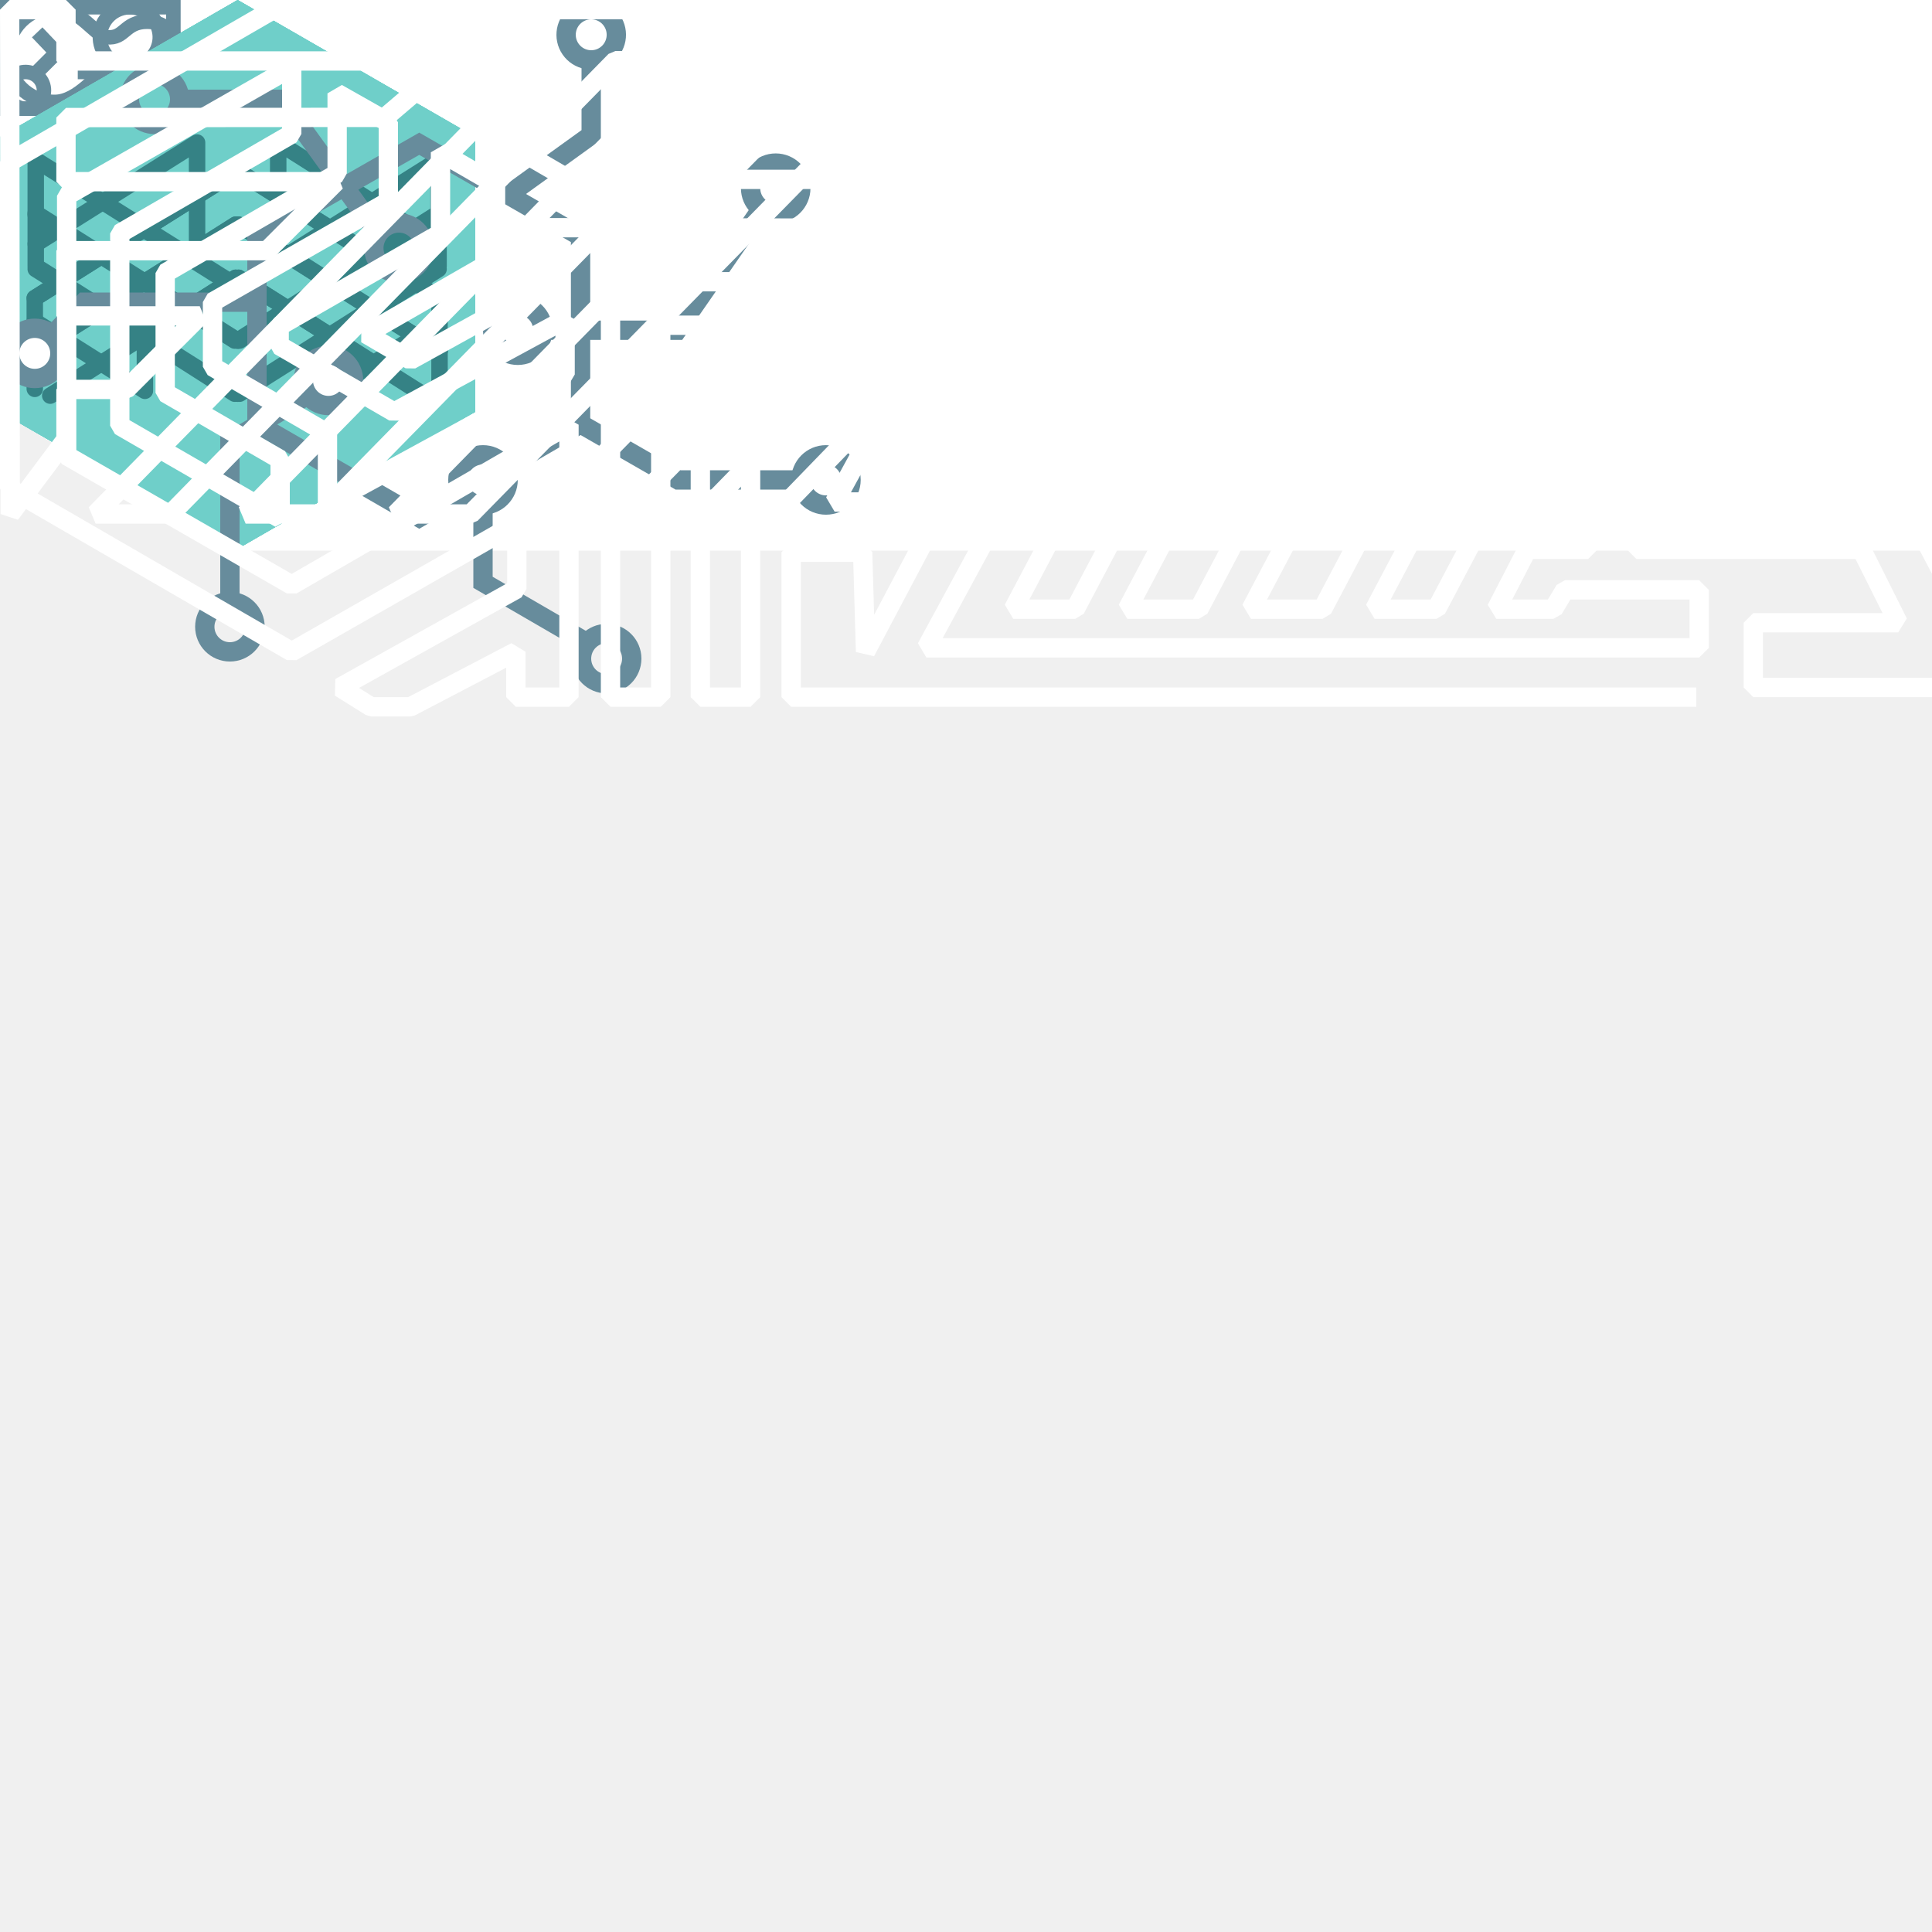
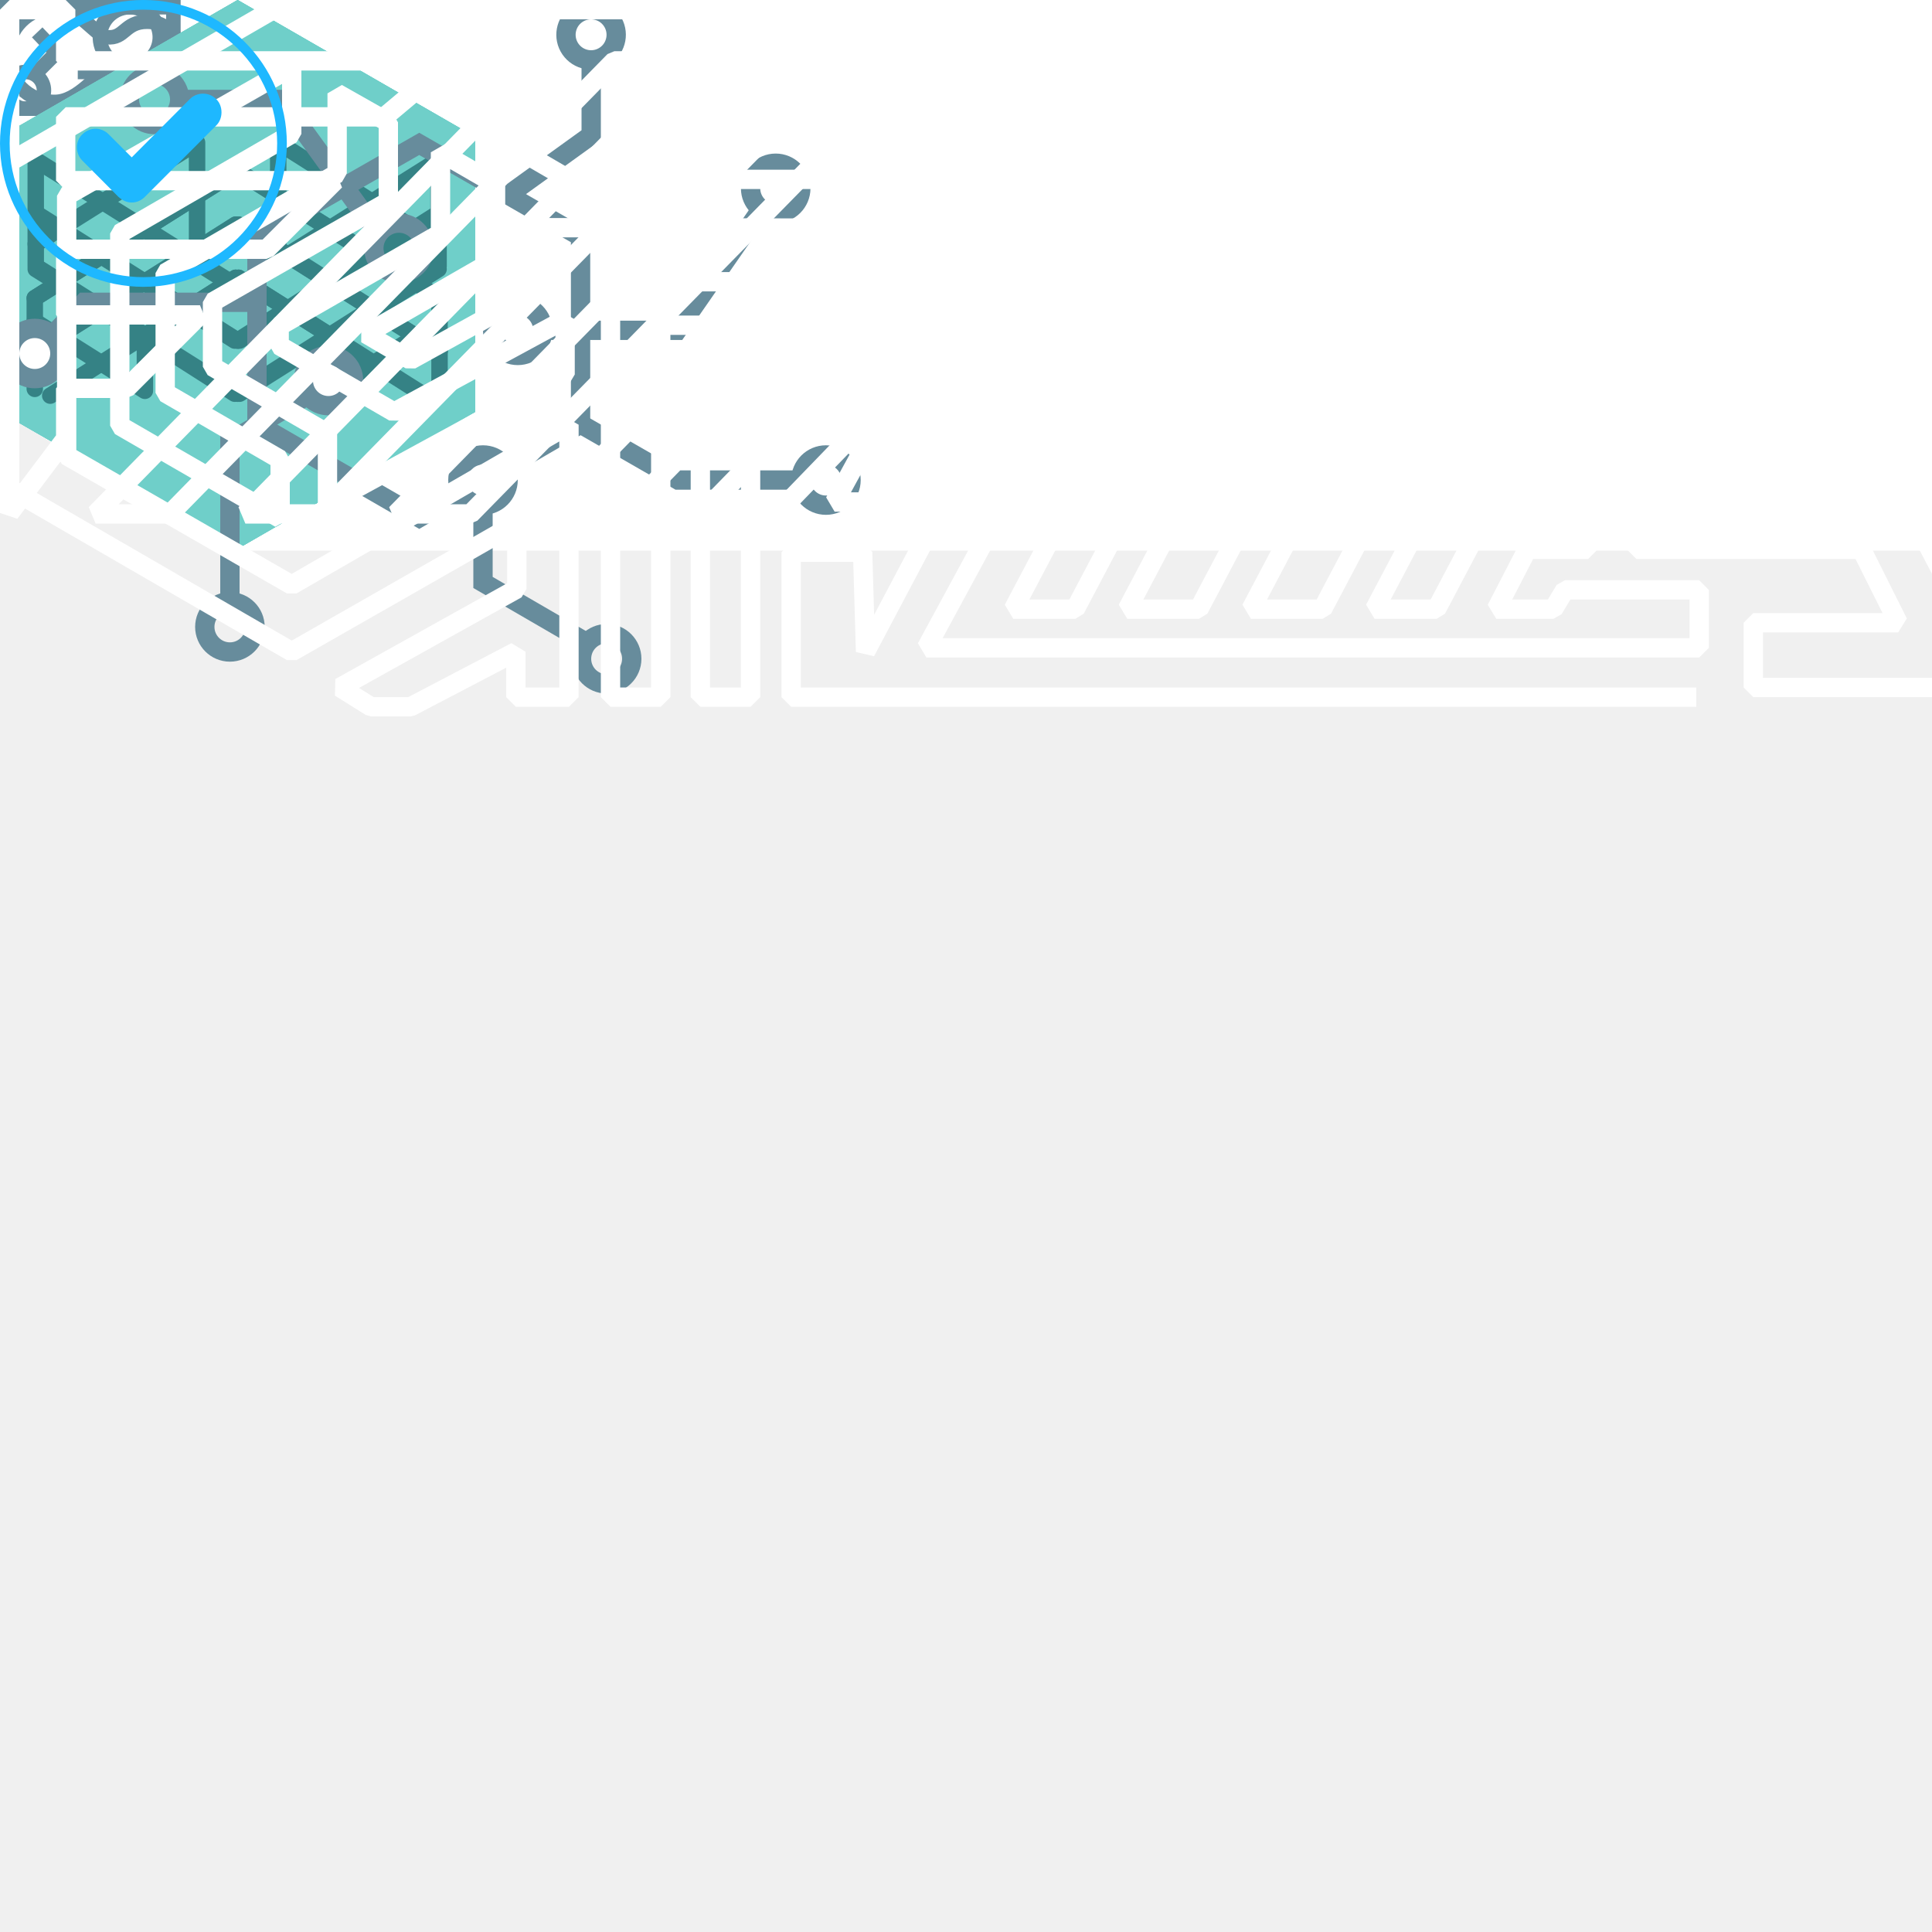
<svg xmlns="http://www.w3.org/2000/svg" version="1.1" id="Layer_1" x="0px" y="0px" viewBox="0 0 200 200" style="enable-background:new 0 0 200 200;" xml:space="preserve">
  <style type="text/css">
	.st0{fill:none;stroke:#547F91;stroke-width:1.5;stroke-miterlimit:10;}
	.st1{fill:none;stroke:#547F91;stroke-width:1.5;stroke-miterlimit:10;stroke-dasharray:1.945,1.945;}
	.st2{fill:#547F91;}
	.st3{fill:#FFFFFF;}
	.st4{fill:none;stroke:#678C9C;stroke-width:1.5;stroke-miterlimit:10;}
	.st5{fill:#6FCFC9;stroke:#6FCFC9;stroke-width:2;stroke-miterlimit:10;}
	.st6{fill:none;stroke:#358285;stroke-width:1.704;stroke-linecap:round;stroke-linejoin:round;stroke-miterlimit:10;}
	.st7{fill:none;}
	.st8{fill:none;stroke:#678C9C;stroke-width:2;stroke-miterlimit:10;}
	.st9{fill:#FFFFFF;stroke:#678C9C;stroke-width:2;stroke-miterlimit:10;}
	.st10{fill:none;stroke:#FFFFFF;stroke-width:2;stroke-linejoin:bevel;stroke-miterlimit:10;}
+ 	.st11{fill:#1EB8FF;}
+ 	.st12{fill:none;stroke:#1EB8FF;stroke-miterlimit:10;}
</style>
  <g id="nav-stats_x60_17x11">
    <line class="st0" x1="0.75" y1="1.2" x2="0.75" y2="11" />
    <line class="st0" x1="4.45" y1="3.1" x2="4.45" y2="11" />
    <line class="st0" x1="8.25" y1="0" x2="8.25" y2="11" />
    <line class="st0" x1="11.95" y1="2.6" x2="11.95" y2="11" />
    <line class="st0" x1="15.65" y1="4.4" x2="15.65" y2="11" />
  </g>
  <g id="nav-scale_x60_22x15">
-     <ellipse transform="matrix(0.9876 -0.1567 0.1567 0.9876 -1.2831 0.9921)" class="st0" cx="5.65" cy="8.634" rx="4.9" ry="4.9" />
+     <ellipse transform="matrix(0.9876 -0.1567 0.1567 0.9876 -1.2831 0.9921)" class="st0" cx="5.65" cy="8.633" rx="4.9" ry="4.9" />
    <g>
      <g>
-         <path class="st0" d="M10.155,2.239c0.3-0.2,0.5-0.4,0.8-0.6" />
-         <path class="st1" d="M12.755,0.939c0.1,0,0.3-0.1,0.4-0.1c3.5-0.6,6.9,1.9,7.4,5.4c0.6,3.5-1.8,6.9-5.4,7.4     c-0.6,0.1-1.1,0.1-1.6,0.1" />
-         <path class="st0" d="M12.655,13.539c-0.3-0.1-0.6-0.2-0.9-0.3" />
+         <path class="st0" d="M10.154,2.239c0.3-0.2,0.5-0.4,0.8-0.6" />
+         <path class="st1" d="M12.754,0.939c0.1,0,0.3-0.1,0.4-0.1c3.5-0.6,6.9,1.9,7.4,5.4c0.6,3.5-1.8,6.9-5.4,7.4     c-0.6,0.1-1.1,0.1-1.6,0.1" />
+         <path class="st0" d="M12.654,13.539c-0.3-0.1-0.6-0.2-0.9-0.3" />
      </g>
    </g>
  </g>
  <g id="nav-app-component_x60_16x19">
    <polygon class="st0" points="15.15,13.468 7.95,17.568 0.75,13.468 0.75,5.068 7.95,0.868 15.15,5.068  " />
    <polygon class="st2" points="4.85,11.568 7.95,6.168 11.05,11.568  " />
  </g>
  <g id="nav-platform-component_x60_19x13">
    <circle class="st0" cx="1.55" cy="6.63" r="0.8" />
    <circle class="st0" cx="6.45" cy="10.53" r="0.8" />
    <circle class="st0" cx="6.45" cy="2.73" r="0.8" />
    <polyline class="st0" points="7.15,10.53 15.75,10.53 17.95,8.43  " />
    <polyline class="st0" points="7.15,2.73 15.75,2.73 17.95,0.53  " />
    <line class="st0" x1="2.75" y1="6.63" x2="14.75" y2="6.63" />
  </g>
  <g id="nav-instance-health_x60_17x17">
    <circle class="st2" cx="8.104" cy="1" r="1" />
    <circle class="st2" cx="8.104" cy="4.2" r="0.9" />
    <circle class="st2" cx="8.104" cy="8.2" r="1" />
-     <ellipse transform="matrix(0.704 -0.7102 0.7102 0.704 -0.6429 9.2607)" class="st2" cx="10.788" cy="5.402" rx="0.9" ry="0.9" />
-     <ellipse transform="matrix(1 -0.0091 0.0091 1 -0.0732 0.1096)" class="st2" cx="12.012" cy="8.105" rx="0.9" ry="0.9" />
-     <ellipse transform="matrix(0.6975 -0.7166 0.7166 0.6975 -4.4698 11.0006)" class="st2" cx="10.794" cy="10.794" rx="0.9" ry="0.9" />
-     <ellipse transform="matrix(0.9998 -0.0182 0.0182 0.9998 -0.2152 0.1494)" class="st2" cx="8.098" cy="11.896" rx="0.9" ry="0.9" />
-     <ellipse transform="matrix(0.691 -0.7229 0.7229 0.691 -6.1308 7.2576)" class="st2" cx="5.423" cy="10.799" rx="0.9" ry="0.9" />
+     <ellipse transform="matrix(0.704 -0.7102 0.7102 0.704 -0.631 9.2639)" class="st2" cx="10.798" cy="5.389" rx="0.9" ry="0.9" />
+     <ellipse transform="matrix(1 -0.0091 0.0091 1 -0.0732 0.1096)" class="st2" cx="12.011" cy="8.105" rx="0.9" ry="0.9" />
+     <ellipse transform="matrix(0.6975 -0.7166 0.7166 0.6975 -4.4635 11.0086)" class="st2" cx="10.807" cy="10.791" rx="0.9" ry="0.9" />
+     <ellipse transform="matrix(0.9998 -0.0182 0.0182 0.9998 -0.2152 0.1494)" class="st2" cx="8.099" cy="11.896" rx="0.9" ry="0.9" />
+     <ellipse transform="matrix(0.691 -0.7229 0.7229 0.691 -6.1423 7.2568)" class="st2" cx="5.417" cy="10.813" rx="0.9" ry="0.9" />
    <ellipse transform="matrix(0.9996 -0.0271 0.0271 0.9996 -0.2179 0.1168)" class="st2" cx="4.199" cy="8.096" rx="0.9" ry="0.9" />
-     <ellipse transform="matrix(0.6848 -0.7287 0.7287 0.6848 -2.2977 5.4703)" class="st2" cx="5.175" cy="5.391" rx="0.9" ry="0.9" />
-     <ellipse transform="matrix(0.4398 -0.8981 0.8981 0.4398 4.7443 10.974)" class="st2" cx="11.169" cy="1.684" rx="1" ry="1" />
-     <ellipse transform="matrix(0.7901 -0.613 0.613 0.7901 0.611 9.1835)" class="st2" cx="13.715" cy="3.7" rx="1" ry="1" />
-     <ellipse transform="matrix(0.9792 -0.2031 0.2031 0.9792 -1.0467 3.2088)" class="st2" cx="15.112" cy="6.705" rx="1" ry="1" />
-     <ellipse transform="matrix(0.2483 -0.9687 0.9687 0.2483 1.8092 21.9574)" class="st2" cx="15.052" cy="9.813" rx="1" ry="1" />
-     <ellipse transform="matrix(0.6494 -0.7605 0.7605 0.6494 -4.9234 14.7336)" class="st2" cx="13.516" cy="12.706" rx="1" ry="1" />
-     <ellipse transform="matrix(0.9177 -0.3973 0.3973 0.9177 -4.9037 5.5348)" class="st2" cx="10.906" cy="14.602" rx="1" ry="1" />
-     <ellipse transform="matrix(0.047 -0.9989 0.9989 0.047 -7.916 22.0967)" class="st2" cx="7.622" cy="15.197" rx="1" ry="1" />
-     <ellipse transform="matrix(0.4818 -0.8763 0.8763 0.4818 -10.1313 11.4221)" class="st2" cx="4.592" cy="14.277" rx="1" ry="1" />
-     <ellipse transform="matrix(0.8181 -0.575 0.575 0.8181 -6.6113 3.4794)" class="st2" cx="2.195" cy="12.192" rx="1" ry="1" />
+     <ellipse transform="matrix(0.6848 -0.7287 0.7287 0.6848 -2.2801 5.4815)" class="st2" cx="5.197" cy="5.377" rx="0.9" ry="0.9" />
+     <ellipse transform="matrix(0.4398 -0.8981 0.8981 0.4398 4.784 10.987)" class="st2" cx="11.199" cy="1.659" rx="1" ry="1" />
+     <ellipse transform="matrix(0.7901 -0.613 0.613 0.7901 0.6059 9.1815)" class="st2" cx="13.709" cy="3.706" rx="1" ry="1" />
+     <ellipse transform="matrix(0.9792 -0.2031 0.2031 0.9792 -1.0468 3.2086)" class="st2" cx="15.111" cy="6.705" rx="1" ry="1" />
+     <ellipse transform="matrix(0.2483 -0.9687 0.9687 0.2483 1.7526 21.9667)" class="st2" cx="15.03" cy="9.854" rx="1" ry="1" />
+     <ellipse transform="matrix(0.6494 -0.7605 0.7605 0.6494 -4.9275 14.7314)" class="st2" cx="13.512" cy="12.709" rx="1" ry="1" />
+     <ellipse transform="matrix(0.9177 -0.3973 0.3973 0.9177 -4.9035 5.5345)" class="st2" cx="10.905" cy="14.601" rx="1" ry="1" />
+     <ellipse transform="matrix(0.047 -0.9989 0.9989 0.047 -7.931 22.1158)" class="st2" cx="7.625" cy="15.214" rx="1" ry="1" />
+     <ellipse transform="matrix(0.4818 -0.8763 0.8763 0.4818 -10.1153 11.4467)" class="st2" cx="4.62" cy="14.276" rx="1" ry="1" />
+     <ellipse transform="matrix(0.8181 -0.575 0.575 0.8181 -6.6112 3.4816)" class="st2" cx="2.199" cy="12.193" rx="1" ry="1" />
    <ellipse transform="matrix(0.9877 -0.1562 0.1562 0.9877 -1.4243 0.2691)" class="st2" cx="1" cy="9.197" rx="1" ry="1" />
-     <ellipse transform="matrix(0.2942 -0.9557 0.9557 0.2942 -4.9484 5.4985)" class="st2" cx="1.249" cy="6.1" rx="1" ry="1" />
-     <ellipse transform="matrix(0.6846 -0.7289 0.7289 0.6846 -1.4191 3.1277)" class="st2" cx="2.905" cy="3.204" rx="1" ry="1" />
-     <ellipse transform="matrix(0.9354 -0.3535 0.3535 0.9354 -0.1382 2.0345)" class="st2" cx="5.5" cy="1.396" rx="1" ry="1" />
+     <ellipse transform="matrix(0.2942 -0.9557 0.9557 0.2942 -5.0074 5.513)" class="st2" cx="1.229" cy="6.147" rx="1" ry="1" />
+     <ellipse transform="matrix(0.6846 -0.7289 0.7289 0.6846 -1.4196 3.1228)" class="st2" cx="2.899" cy="3.202" rx="1" ry="1" />
+     <ellipse transform="matrix(0.9354 -0.3535 0.3535 0.9354 -0.1386 2.0342)" class="st2" cx="5.499" cy="1.397" rx="1" ry="1" />
  </g>
  <g id="corner-bg_x60_614x57">
    <polygon class="st3" points="23.4,57 613.5,57 613.5,0 0,0 0,42.5  " />
  </g>
  <g id="nav-split_x60_20x12">
    <path class="st4" d="M5.65,0.75c-2.7,0-4.9,2.2-4.9,4.9s2.2,4.9,4.9,4.9l0,0c2.5,0,4.4-3,5.4-3.1c1.9-0.2,2,1.6,4.2,1.6l0,0   c1.9,0,3.4-1.5,3.4-3.4s-1.5-3.4-3.4-3.4l0,0c-2.4,0-2.3,1.8-4.2,1.6C10.05,3.85,8.15,0.75,5.65,0.75L5.65,0.75z" />
  </g>
  <g id="nav-admin_x60_24x18">
-     <ellipse transform="matrix(0.9413 -0.3375 0.3375 0.9413 -4.0919 4.1715)" class="st4" cx="9.951" cy="13.854" rx="3.1" ry="3.1" />
+     <ellipse transform="matrix(0.9413 -0.3375 0.3375 0.9413 -4.0918 4.1714)" class="st4" cx="9.951" cy="13.854" rx="3.1" ry="3.1" />
    <ellipse transform="matrix(0.9412 -0.3377 0.3377 0.9412 -0.5106 4.7663)" class="st4" cx="13.443" cy="3.851" rx="3.1" ry="3.1" />
-     <ellipse transform="matrix(0.9413 -0.3376 0.3376 0.9413 -1.7102 7.4831)" class="st4" cx="20.66" cy="8.659" rx="1.9" ry="1.9" />
-     <line class="st4" x1="10.957" y1="11.057" x2="12.657" y2="6.757" />
-     <line class="st4" x1="19.257" y1="7.457" x2="16.357" y2="5.657" />
-     <ellipse transform="matrix(0.8869 -0.4619 0.4619 0.8869 -4.0204 2.2818)" class="st4" cx="2.65" cy="9.353" rx="1.9" ry="1.9" />
-     <line class="st4" x1="4.257" y1="10.357" x2="7.357" y2="11.857" />
+     <ellipse transform="matrix(0.9413 -0.3376 0.3376 0.9413 -1.7098 7.4831)" class="st4" cx="20.66" cy="8.657" rx="1.9" ry="1.9" />
+     <line class="st4" x1="10.958" y1="11.056" x2="12.658" y2="6.756" />
+     <line class="st4" x1="19.258" y1="7.456" x2="16.358" y2="5.656" />
+     <ellipse transform="matrix(0.8869 -0.4619 0.4619 0.8869 -4.0207 2.2818)" class="st4" cx="2.65" cy="9.353" rx="1.9" ry="1.9" />
+     <line class="st4" x1="4.258" y1="10.356" x2="7.358" y2="11.856" />
  </g>
  <g id="nav-console_x60_19x12">
    <rect x="0.75" y="0.75" class="st4" width="17.2" height="10.5" />
    <line class="st4" x1="8.05" y1="7.45" x2="12.05" y2="7.45" />
    <polyline class="st4" points="3.85,3.35 5.85,5.45 3.85,7.45  " />
  </g>
  <g id="hex-glob-storage_x60_50x57">
    <polygon class="st5" points="48.2,42.054 24.6,55.654 1,42.054 1,14.754 24.6,1.154 48.2,14.754  " />
-     <rect x="15.9" y="19.747" transform="matrix(0.7071 -0.7071 0.7071 0.7071 -12.889 25.6769)" class="st6" width="17.3" height="17.3" />
-     <rect x="19.287" y="23.232" transform="matrix(0.7071 -0.7071 0.7071 0.7071 -12.9321 25.6424)" class="st6" width="10.4" height="10.4" />
-     <rect x="25.309" y="21.257" transform="matrix(0.707 -0.7072 0.7072 0.707 -10.5589 31.2281)" class="st6" width="14.2" height="14.2" />
-     <rect x="9.893" y="21.352" transform="matrix(0.7072 -0.707 0.707 0.7072 -15.1402 20.3445)" class="st6" width="14.2" height="14.2" />
-     <rect x="37.616" y="24.553" transform="matrix(0.707 -0.7072 0.7072 0.707 -7.9166 37.5965)" class="st6" width="7.6" height="7.6" />
-     <rect x="3.804" y="24.676" transform="matrix(0.7071 -0.7071 0.7071 0.7071 -17.9085 13.7173)" class="st6" width="7.6" height="7.6" />
+     <rect x="15.903" y="19.754" transform="matrix(0.7071 -0.7071 0.7071 0.7071 -12.8934 25.6806)" class="st6" width="17.3" height="17.3" />
+     <rect x="19.31" y="23.24" transform="matrix(0.7071 -0.7071 0.7071 0.7071 -12.9316 25.6608)" class="st6" width="10.4" height="10.4" />
+     <rect x="25.298" y="21.263" transform="matrix(0.707 -0.7072 0.7072 0.707 -10.5661 31.2221)" class="st6" width="14.2" height="14.2" />
+     <rect x="9.897" y="21.35" transform="matrix(0.7072 -0.707 0.707 0.7072 -15.1377 20.347)" class="st6" width="14.2" height="14.2" />
+     <rect x="37.603" y="24.567" transform="matrix(0.707 -0.7072 0.7072 0.707 -7.9302 37.5917)" class="st6" width="7.6" height="7.6" />
+     <rect x="3.783" y="24.665" transform="matrix(0.7071 -0.7071 0.7071 0.7071 -17.9068 13.6993)" class="st6" width="7.6" height="7.6" />
  </g>
  <g id="hex-router_x60_50x57">
    <polygon class="st5" points="48.2,42.054 24.6,55.654 1,42.054 1,14.754 24.6,1.154 48.2,14.754  " />
    <polygon class="st6" points="7.2,40.154 12.6,36.854 37.4,36.854 37.4,30.254 12.6,30.254 7.2,33.554  " />
    <polygon class="st6" points="42.3,42.954 38.1,40.154 12.1,40.154 12.1,33.554 38.1,33.554 42.3,36.354  " />
    <polygon class="st6" points="43.2,16.254 36.5,20.754 11.8,20.754 11.8,27.354 36.5,27.354 43.2,22.754  " />
    <polygon class="st6" points="6.2,14.254 11.1,17.454 37,17.454 37,24.054 11.1,24.054 6.2,20.754  " />
    <line class="st6" x1="17.1" y1="17.454" x2="17.1" y2="33.554" />
    <line class="st6" x1="30.9" y1="20.754" x2="30.9" y2="40.154" />
    <line class="st6" x1="19.8" y1="20.754" x2="19.8" y2="36.854" />
    <line class="st6" x1="33.6" y1="24.054" x2="33.6" y2="40.154" />
    <line class="st6" x1="25.5" y1="24.054" x2="25.5" y2="36.854" />
    <line class="st6" x1="38.2" y1="22.554" x2="45.2" y2="18.254" />
    <line class="st6" x1="5" y1="38.154" x2="9.2" y2="35.554" />
    <line class="st6" x1="39.4" y1="38.054" x2="42.7" y2="40.154" />
    <line class="st6" x1="5.1" y1="16.854" x2="9.5" y2="19.854" />
  </g>
  <g id="hex-health-monitor_x60_50x57">
    <polygon class="st5" points="48.2,42.054 24.6,55.654 1,42.054 1,14.754 24.6,1.154 48.2,14.754  " />
    <polygon class="st6" points="7.3,19.354 15.4,14.054 32.7,25.554 24.6,30.854  " />
    <polygon class="st6" points="7.3,24.654 15.4,19.354 32.7,30.854 24.6,36.254  " />
    <polygon class="st6" points="7.3,30.054 15.4,24.654 32.7,36.254 24.6,41.554  " />
    <polygon class="st6" points="41.9,19.354 33.9,14.054 16.6,25.554 24.6,30.854  " />
    <line class="st6" x1="41.9" y1="35.154" x2="41.9" y2="19.354" />
    <polygon class="st6" points="41.9,24.654 33.9,19.354 16.6,30.854 24.6,36.254  " />
    <polygon class="st6" points="41.9,30.054 33.9,24.654 16.6,36.254 24.6,41.554  " />
    <polygon class="st6" points="7.3,35.354 15.4,30.054 32.7,41.554 24.6,46.954  " />
    <polygon class="st6" points="41.9,35.354 33.9,30.054 16.6,41.554 24.6,46.954  " />
    <line class="st6" x1="34" y1="24.654" x2="34" y2="14.054" />
    <line class="st6" x1="7.1" y1="35.354" x2="7.1" y2="19.554" />
    <line class="st6" x1="15.5" y1="24.654" x2="15.5" y2="14.054" />
  </g>
  <g id="hex-logger_x60_50x57">
    <polygon class="st5" points="48.2,42.054 24.6,55.654 1,42.054 1,14.754 24.6,1.154 48.2,14.754  " />
    <polygon class="st6" points="15.3,37.854 15.4,22.354 26.9,15.954 26.8,31.454  " />
    <polygon class="st6" points="11.5,36.254 11.6,20.754 23,14.354 23,29.854  " />
    <polygon class="st6" points="7.7,34.654 7.8,19.154 19.2,12.754 19.2,28.254  " />
    <polygon class="st6" points="4,33.054 4,17.554 15.5,11.154 15.4,26.654  " />
    <polygon class="st6" points="34.3,45.854 34.5,30.254 45.9,23.954 45.8,39.454  " />
    <polygon class="st6" points="30.6,44.254 30.7,28.654 42.2,22.354 42,37.854  " />
    <polygon class="st6" points="26.8,42.654 26.8,27.054 38.3,20.754 38.2,36.254  " />
    <polygon class="st6" points="23,41.054 23,25.454 34.5,19.154 34.4,34.654  " />
  </g>
  <g id="hex-load-balancer_x60_50x57">
    <polygon class="st5" points="48.2,42.056 24.6,55.656 1,42.056 1,14.856 24.6,1.156 48.2,14.856  " />
    <path class="st6" d="M42.3,28.256" />
    <line class="st6" x1="45.5" y1="36.356" x2="24.7" y2="23.256" />
    <line class="st6" x1="44" y1="40.956" x2="24.7" y2="28.756" />
    <polyline class="st6" points="24.7,17.756 45.5,30.856 45.5,33.456 45.5,40.256  " />
    <line class="st6" x1="45.5" y1="30.856" x2="28.8" y2="20.256" />
    <polyline class="st6" points="45.5,36.356 28.8,25.756 28.8,14.756 45.4,25.256  " />
    <polyline class="st6" points="24.6,40.756 45.4,27.556 45.4,16.556 24.6,29.656  " />
    <line class="st6" x1="24.8" y1="35.256" x2="34.3" y2="29.256" />
    <line class="st6" x1="24.8" y1="29.656" x2="34.3" y2="23.756" />
    <line class="st6" x1="34.3" y1="34.756" x2="24.8" y2="40.756" />
    <line class="st6" x1="24.7" y1="23.256" x2="34.2" y2="29.256" />
    <line class="st6" x1="24.7" y1="28.756" x2="34.2" y2="34.756" />
    <line class="st6" x1="34.2" y1="23.656" x2="24.7" y2="17.756" />
    <line class="st6" x1="45.4" y1="22.056" x2="24.6" y2="35.256" />
    <polygon class="st7" points="48.2,42.056 24.6,55.656 1,42.056 1,14.856 24.6,1.156 48.2,14.856 48.2,21.256 48.2,27.256    48.2,33.356  " />
    <line class="st6" x1="34.2" y1="29.356" x2="45.4" y2="22.256" />
    <polyline class="st6" points="45.5,33.256 34.2,40.456 34.2,34.956 45.4,27.856  " />
    <path class="st6" d="M45.5,33.456" />
    <path class="st6" d="M6.8,28.256" />
    <line class="st6" x1="3.6" y1="36.356" x2="24.4" y2="23.256" />
    <line class="st6" x1="5.2" y1="40.956" x2="24.4" y2="28.756" />
    <polyline class="st6" points="24.4,17.756 3.6,30.856 3.6,33.456 3.6,40.256  " />
    <line class="st6" x1="3.6" y1="30.856" x2="20.4" y2="20.256" />
    <polyline class="st6" points="3.6,36.356 20.4,25.756 20.4,14.756 3.7,25.256  " />
    <polyline class="st6" points="24.6,40.756 3.7,27.556 3.7,16.556 24.6,29.656  " />
    <line class="st6" x1="24.3" y1="35.256" x2="14.9" y2="29.256" />
    <line class="st6" x1="24.3" y1="29.656" x2="14.9" y2="23.756" />
    <line class="st6" x1="14.9" y1="34.756" x2="24.3" y2="40.756" />
    <line class="st6" x1="24.4" y1="23.256" x2="15" y2="29.256" />
    <line class="st6" x1="24.4" y1="28.756" x2="15" y2="34.756" />
    <line class="st6" x1="15" y1="23.656" x2="24.4" y2="17.756" />
    <line class="st6" x1="3.7" y1="22.056" x2="24.6" y2="35.256" />
    <line class="st6" x1="15" y1="29.356" x2="3.7" y2="22.256" />
    <polyline class="st6" points="3.6,33.256 15,40.456 15,34.956 3.7,27.856  " />
    <path class="st6" d="M3.6,33.456" />
    <path class="st6" d="M3.6,33.456" />
  </g>
  <g id="admin-octopus_x60_90x72">
-     <polygon class="st8" points="60.1,43.882 43.4,53.582 26.6,43.882 26.6,24.482 43.4,14.882 60.1,24.482  " />
-     <polyline class="st8" points="60.1,43.882 70.2,49.682 82.9,49.682  " />
-     <polyline class="st8" points="31.9,40.882 23.8,45.682 23.8,62.282  " />
-     <polyline class="st8" points="50,49.082 50,60.282 61.2,66.782  " />
-     <circle class="st8" cx="85.5" cy="49.682" r="2.6" />
-     <circle class="st8" cx="23.8" cy="64.882" r="2.6" />
-     <circle class="st9" cx="53.6" cy="34.182" r="2.6" />
-     <circle class="st9" cx="34" cy="39.382" r="2.6" />
-     <circle class="st9" cx="50" cy="49.682" r="2.6" />
-     <circle class="st8" cx="62.8" cy="68.182" r="2.6" />
-     <circle class="st8" cx="41.3" cy="25.682" r="2.6" />
-     <circle class="st8" cx="16" cy="10.282" r="2.6" />
-     <polyline class="st8" points="39.3,24.382 29.1,10.282 18.3,10.282  " />
-     <polyline class="st8" points="80.3,19.482 70.1,34.182 56.2,34.182  " />
-     <circle class="st9" cx="80.3" cy="19.482" r="2.6" />
-     <polyline class="st8" points="61.2,3.482 61.2,13.982 52.6,20.182  " />
-     <ellipse transform="matrix(0.8233 -0.5676 0.5676 0.8233 8.7709 35.3751)" class="st9" cx="61.203" cy="3.6" rx="2.6" ry="2.6" />
-     <polyline class="st8" points="3.6,36.582 8.7,31.282 26.7,31.282  " />
-     <circle class="st9" cx="3.6" cy="36.582" r="2.6" />
+     <polygon class="st8" points="60.1,43.896 43.4,53.596 26.6,43.896 26.6,24.496 43.4,14.896 60.1,24.496  " />
+     <polyline class="st8" points="60.1,43.896 70.2,49.696 82.9,49.696  " />
+     <polyline class="st8" points="31.9,40.896 23.8,45.696 23.8,62.296  " />
+     <polyline class="st8" points="50,49.096 50,60.296 61.2,66.796  " />
+     <circle class="st8" cx="85.5" cy="49.696" r="2.6" />
+     <circle class="st8" cx="23.8" cy="64.896" r="2.6" />
+     <circle class="st9" cx="53.6" cy="34.196" r="2.6" />
+     <circle class="st9" cx="34" cy="39.396" r="2.6" />
+     <circle class="st9" cx="50" cy="49.696" r="2.6" />
+     <circle class="st8" cx="62.8" cy="68.196" r="2.6" />
+     <circle class="st8" cx="41.3" cy="25.696" r="2.6" />
+     <circle class="st8" cx="16" cy="10.296" r="2.6" />
+     <polyline class="st8" points="39.3,24.396 29.1,10.296 18.3,10.296  " />
+     <polyline class="st8" points="80.3,19.496 70.1,34.196 56.2,34.196  " />
+     <circle class="st9" cx="80.3" cy="19.496" r="2.6" />
+     <polyline class="st8" points="61.2,3.496 61.2,13.996 52.6,20.196  " />
+     <ellipse transform="matrix(0.8233 -0.5676 0.5676 0.8233 8.7685 35.3676)" class="st9" cx="61.19" cy="3.6" rx="2.6" ry="2.6" />
+     <polyline class="st8" points="3.6,36.596 8.7,31.296 26.7,31.296  " />
+     <circle class="st9" cx="3.6" cy="36.596" r="2.6" />
  </g>
  <g id="component-silvering_x60_625x75">
-     <path class="st10" d="M175.6,72.166H81.9v-15h7.4l0.3,10.3l8.2-15.5H86.4l4-7.3H77.7v27.5h-5.2v-32.9h12.2v-5.6H68.4v38.5h-5.2v-43   h26.6v10.9H99l-0.4,0.7l-3.7,7h5.1l7.4-14H95.9v-4.7h20.6l-20.6,38h80v-6H162l-1.2,2h-5.9l3.2-6.2h6.3v-6.4h-3.2l2.4-5.1h8.3v-3.3   H165l2.3-4.8h6.9l3.1,8.4h6.1l-6.1-12.2h-7.4l2.5-4.6h7.1l11.4,21.9h-21.5v6.1h23.3l3.8,7.6h-15v6.7h71.7l10.22-8.5v8.5l10.23-8.5   v8.5l10.22-8.5v8.5h61.93v-5.5h-56.3v-5.2h75.9v-5.6h-81.8v3.5h-31.2l-2.7-5h28.4v-6h-31.5l-3.1-6.3h34.7v-6.5H240l-3-5.7h41.2   v-5.3h-51l21.5,40.8h-6.4l-21.6-40.7h-6.4l21.5,40.8h-6.4l-21.5-40.8h-6.4l21.5,40.8h-6.4l-21.5-40.8h-6.4l21.5,40.8h-6.4   l-21.5-40.8h-12.8l-20.8,39.4h-6.4l20.8-39.4h-5.4l-20.8,39.4h-7.4l20.8-39.4h-5.4l-20.8,39.4h-7.4l20.8-39.4h-5.4l-20.8,39.4h-6.4   l20.8-39.4h-6.4l-63.6-0.1v6.4l-13.2,7.3l-4.6-2.7l1.4-0.8l12-6.9v-7.8l-5.7-3.3v8.4l-16.7,9.6v2l11.9,6.9l17.7-9.6v5.7l-24.6,13.4   v-7.3l-11.9-6.9v-6.7l18.2-10.4v-8.2l-5.3-3v8.3l-17.8,10.3v12.4l11.9,6.9v6.1l-16.6-9.6v-19.9l17.8-10.3v-6.9l-23.3,13.3v26.9   l23.3,13.4l28.7-16.6v28.2h-5.5v-4.7l-10.9,5.7h-4.1l-3.2-2l18.3-10.2v-6.8l-23.3,13.3L1,50.566v-33.8l27.5-15.9l30.4,17.7h224.6   v30.2h35.8v-5.8h-30.2v-24.4h87.3v4.7h-82v14h30.4v11.1h18.9v-10.3h-6.1v5.6h-7.2v-10.1h-31v-4.8h36.8l4.6,4.6l4.6-4.6l4.6,4.6   l4.6-4.6l4.6,4.6l4.6-4.6l4.6,4.6l4.6-4.6l4.6,4.6l4.6-4.6l4.6,4.6l4.6-4.6l4.6,4.6l4.6-4.6l4.6,4.6l4.6-4.6l4.6,4.6l4.6-4.6   l4.6,4.6l4.6-4.6l3.8,3.4l8.9-8.9h-57.7v-4.7H563v16h-5.3v-11.7h-5v11.7h-4.4v-11.7h-5v11.7h-5.2v-11.7h-5v11.7h-5.2v-11.7h-5v11.7   H484v9.1h-6.1v-5.6h-6.1v5.6h-6.1v-5.6h-6.1v5.6h-6.1v-5.6h-6.1v5.6h-6.1v-7.4l6-5.9l3.9,3.1l4.6-4.6l4.6,4.6l4.6-4.6l4.6,4.6   l4.6-4.6l4.6,4.6l4.6-4.6h33.1v-5.5h-68.9l-12.4,12.7v7.7h-6.1v-5.6H423v5.6h-6.1v-5.6h-6.1v5.6h-6.1v-5.6h-6.1v5.6h-6.1v-5.6h-6.1   v5.6h-6.1v-5.6h-6.1v5.6h-6.1v-5.6H362v5.6h-6.1v-5.6h-6.1v10.3h36.6v6.5H373v5.6h13.9v5.2h-34.5v5.5h61.3v-5.5h-21.2v-5.2h14.8   v-5.6h-14.9v-6.5h73.7v6.5H413v5.6h14.9v5.2h-8.4v5.5h52.87v-5.5H434.7v-5.2h50.8v-5.6h-13.8v-6.5h20.1v11.8h7.7l2.25-5.2h5.81   v10.7h-29.73l0,5.5H623.5v-5.5H606v-5.2h-4.55l-5.62,5.2h-65.68l-4.5-5.2h-5.48v5.2h-7.29v-10.7h15.95l4.5,5.2h56.4l5.62-5.2H602   c5.8,0,10.5-4.7,10.5-10.5c0-1.8-0.4-3.4-1.2-4.9l-3.3,2.4c0.3,0.8,0.5,1.7,0.5,2.6c0,3.6-2.9,6.5-6.5,6.5s-6.5-2.9-6.5-6.5l4,0.1   c0,1.4,1.1,2.5,2.5,2.5s2.5-1.1,2.5-2.5c0-1.4-1.1-2.5-2.5-2.5c-0.3,0-0.6,0.1-0.9,0.2l-1.6-3.7c0.7-0.3,1.6-0.5,2.5-0.5   c1.3,0,2.6,0.4,3.6,1.1l2.3-3.3c-1.7-1.1-3.7-1.8-5.9-1.8c-5.8,0-10.5,4.7-10.5,10.5c0,2.2,0.7,4.2,1.8,5.9h-3.02l-5.52,5.11   h-46.64l-4.42-5.11h-36.1v-6.9h-6.7v-4.6h11.8v7.8h5.2v-7.8h5v7.8h5.2v-7.8h5v7.8h5.2v-7.8h5v7.8h5.2v-7.8h5v12.44h4.4v-12.44h5   v12.44h5.2v-12.44h5v12.44h5.2v-12.44h5v12.44h5.2v-12.44h5v7.8h3.5v-12.3h-19.3v-16H610h4.2v10.12l4.64,4.5v-14.43h4.66v41.71   h-11.1v-5.1c2.7-2.7,4.4-6.4,4.4-10.6c0-8.2-6.6-14.8-14.8-14.8c-3.3,0-6.3,1.1-8.7,2.8l-4-4H573v-5.5h34.1l2.3,2.3" />
+     <path class="st10" d="M175.6,72.166H81.9v-15h7.4l0.3,10.3l8.2-15.5H86.4l4-7.3H77.7v27.5h-5.2v-32.9h12.2v-5.6H68.4v38.5h-5.2v-43   h26.6v10.9H99l-0.4,0.7l-3.7,7h5.1l7.4-14H95.9v-4.7h20.6l-20.6,38h80v-6H162l-1.2,2h-5.9l3.2-6.2h6.3v-6.4h-3.2l2.4-5.1h8.3v-3.3   H165l2.3-4.8h6.9l3.1,8.4h6.1l-6.1-12.2h-7.4l2.5-4.6h7.1l11.4,21.9h-21.5v6.1h23.3l3.8,7.6h-15v6.7h71.7l10.2-8.5v8.5l10.2-8.5   v8.5l10.2-8.5v8.5h61.9v-5.5h-56.2v-5.2h75.9v-5.6h-81.8v3.5h-31.2l-2.7-5h28.4v-6h-31.5l-3.1-6.3h34.7v-6.5H240l-3-5.7h41.2v-5.3   h-51l21.5,40.8h-6.4l-21.6-40.7h-6.4l21.5,40.8h-6.4l-21.5-40.8h-6.4l21.5,40.8h-6.4l-21.5-40.8h-6.4l21.5,40.8h-6.4l-21.5-40.8   h-12.8l-20.8,39.4h-6.4l20.8-39.4h-5.4l-20.8,39.4h-7.4l20.8-39.4h-5.4l-20.8,39.4h-7.4l20.8-39.4h-5.4l-20.8,39.4h-6.4l20.8-39.4   h-6.4l-63.6-0.1v6.4l-13.2,7.3l-4.6-2.7l1.4-0.8l12-6.9v-7.8l-5.7-3.3v8.4l-16.7,9.6v2l11.9,6.9l17.7-9.6v5.7l-24.6,13.4v-7.3   l-11.9-6.9v-6.7l18.2-10.4v-8.2l-5.3-3v8.3l-17.8,10.3v12.4l11.9,6.9v6.1l-16.6-9.6v-19.9l17.8-10.3v-6.9l-23.3,13.3v26.9   l23.3,13.4l28.7-16.6v28.2h-5.5v-4.7l-10.9,5.7h-4.1l-3.2-2l18.3-10.2v-6.8l-23.3,13.3L1,50.566v-33.8l27.5-15.9l30.4,17.7h224.6   v30.2h35.8v-5.8h-30.2v-24.4h87.3v4.7h-82v14h30.4v11.1h18.9v-10.3h-6.1v5.6h-7.2v-10.1h-31v-4.8h36.8l4.6,4.6l4.6-4.6l4.6,4.6   l4.6-4.6l4.6,4.6l4.6-4.6l4.6,4.6l4.6-4.6l4.6,4.6l4.6-4.6l4.6,4.6l4.6-4.6l4.6,4.6l4.6-4.6l4.6,4.6l4.6-4.6l4.6,4.6l4.6-4.6   l4.6,4.6l4.6-4.6l3.8,3.4l8.9-8.9h-57.7v-4.7H563v16h-5.3v-11.7h-5v11.7h-4.4v-11.7h-5v11.7h-5.2v-11.7h-5v11.7h-5.2v-11.7h-5v11.7   H484v9.1h-6.1v-5.6h-6.1v5.6h-6.1v-5.6h-6.1v5.6h-6.1v-5.6h-6.1v5.6h-6.1v-7.4l6-5.9l3.9,3.1l4.6-4.6l4.6,4.6l4.6-4.6l4.6,4.6   l4.6-4.6l4.6,4.6l4.6-4.6h33.1v-5.5h-68.9l-12.4,12.7v7.7h-6.1v-5.6H423v5.6h-6.1v-5.6h-6.1v5.6h-6.1v-5.6h-6.1v5.6h-6.1v-5.6h-6.1   v5.6h-6.1v-5.6h-6.1v5.6h-6.1v-5.6H362v5.6h-6.1v-5.6h-6.1v10.3h36.6v6.5H373v5.6h13.9v5.2h-34.5v5.5h61.3v-5.5h-21.2v-5.2h14.8   v-5.6h-14.9v-6.5h73.7v6.5H413v5.6h14.9v5.2h-8.4v5.5h52.9v-5.5h-37.7v-5.2h50.8v-5.6h-13.8v-6.5h20.1v11.8h7.7l2.2-5.2h5.8v10.7   h-29.7v5.5h145.7v-5.5H606v-5.2h-4.5l-5.6,5.2h-65.7l-4.5-5.2h-5.5v5.2h-7.3v-10.7h15.9l4.5,5.2h56.4l5.6-5.2h6.7   c5.8,0,10.5-4.7,10.5-10.5c0-1.8-0.4-3.4-1.2-4.9l-3.3,2.4c0.3,0.8,0.5,1.7,0.5,2.6c0,3.6-2.9,6.5-6.5,6.5s-6.5-2.9-6.5-6.5l4,0.1   c0,1.4,1.1,2.5,2.5,2.5s2.5-1.1,2.5-2.5s-1.1-2.5-2.5-2.5c-0.3,0-0.6,0.1-0.9,0.2l-1.6-3.7c0.7-0.3,1.6-0.5,2.5-0.5   c1.3,0,2.6,0.4,3.6,1.1l2.3-3.3c-1.7-1.1-3.7-1.8-5.9-1.8c-5.8,0-10.5,4.7-10.5,10.5c0,2.2,0.7,4.2,1.8,5.9h-3l-5.5,5.1h-46.6   l-4.4-5.1h-36.1v-6.9H491v-4.6h11.8v7.8h5.2v-7.8h5v7.8h5.2v-7.8h5v7.8h5.2v-7.8h5v7.8h5.2v-7.8h5v12.4h4.4v-12.4h5v12.4h5.2v-12.4   h5v12.4h5.2v-12.4h5v12.4h5.2v-12.4h5v7.8h3.5v-12.3h-19.3v-16h42.3h4.2v10.1l4.6,4.5v-14.4h4.7v41.7h-11.1v-5.1   c2.7-2.7,4.4-6.4,4.4-10.6c0-8.2-6.6-14.8-14.8-14.8c-3.3,0-6.3,1.1-8.7,2.8l-4-4h-16.3v-5.5h34.1l2.3,2.3" />
  </g>
  <g id="host-silvering_x60_599x55">
-     <path class="st10" d="M266.33,34.91H121.68L103.79,21.2L72.55,53.21h7.76l24.02-24.79l16.18,13.09h136.97v6.2H117.21l-13.09-10.96   L89.71,53.21h219.506l0-5.5H265.83v-6.2h57.07v6.2h-7.04v5.5h12.94v-18.3h-55.09v-6.5H199v-6.25h74.71v-5.4H144.45l-5-4.7h-9.26   l5.27,4.42h-8.51l-5.28-4.42h-8.86l12.07,10.1h66.79v6.25H122.4l-18.36-15.36L64.55,53.21H56.5l46.04-46.93h-7.77L48.73,53.21   h-7.76L87.01,6.28h-7.77L33.2,53.21h-7.77L71.47,6.28h-7.76L17.67,53.21H9.9L55.94,6.28l-9.22,0.03l-6.85,5.84L6.83,12.17v6.64   h27.95l-7.14,7.14H6.83v6.75h13.85l-7.61,7.61H6.83v5.18l-5.77,7.72L1,1h5.83v5.31h31.21l6-5.31h64.06v5.31h38.78V1h5.69v10.8   h127.42v16.61h5.61V17.1H318V6.31H157.5V1h165.8v20.8h-32.2v6.8h37.8V1h115.99l-3.222,5.71l19.402,0l4.51,5.75h-12.51l-10.51,20.45   h-6.98h-7.64l2.065-5.071l7.922,0.019l7.942-15.502l-7.59,0.05l-5.38,9.843h-6.4L413.6,46.51h-6.4l21.5-39.8h-6.4l-21.5,39.8h-6.4   l21.5-39.8h-6.4L388,46.51h-6.4l21.5-39.8h-6.4l-21.6,39.7h-6.4l21.5-39.8h-56v5.3h46.2l-3,5.7h-43.2v6.5h39.7l-3.1,6.3h-36.5v6   h33.4l-2.7,5h-30.71l0.13,6.3h26.84l-3.06,5.5h77.7v-6.7h-15l4.61-8.9h7.69l-2.43,4.32h11.03v11.28h58.96l-5.36-7h-46.87   c0.03-1.95,0.07-4.12,0.13-6.09h42.13l-4.72-6.09h-36.41l3.13-6.09h28.56l-4.72-6.09h-20.7l2.16-4.42h16.93l-3.9-4.97h8.11   l31.6,40.75h9.1l-36.05-46.5h-15.67L464.09,1h24.52l41.1,52.21h8.22L496.83,1h8.22l41.1,52.21h8.22L513.27,1h8.22l41.1,52.21h8.22   L529.71,1h8.22l41.11,52.21h8.22L546.15,1h8.22l41.11,52.21h2.2v-7.4L562.59,1h8.22l26.87,33.59V23.37L579.04,1h8.22l10.42,11.15V1   h-4.2" />
+     <path class="st10" d="M266.3,34.9H121.7l-17.9-13.7l-31.2,32h7.8l24-24.8l16.2,13.1h137v6.2H117.2l-13.1-11L89.7,53.2h219.5v-5.5   h-43.4v-6.2h57.1v6.2h-7v5.5h12.9V34.9h-55.1v-6.5H199v-6.2h74.7v-5.4H144.4l-5-4.7h-9.3l5.3,4.4h-8.5l-5.3-4.4h-8.9l12.1,10.1   h66.8v6.2h-69.3L104,13L64.6,53.2h-8.1l46-46.9h-7.8l-46,46.9H41L87,6.3h-7.8l-46,46.9h-7.8l46-46.9h-7.8l-46,46.9H9.9l46-46.9   h-9.2l-6.9,5.8h-33v6.6h27.9l-7.1,7.1H6.8v6.8h13.9l-7.6,7.6H6.8v5.2L1,53.1V1h5.8v5.3H38L44,1h64.1v5.3h38.8V1h5.7v10.8H280v16.6   h5.6V17.1H318V6.3H157.5V1h165.8v20.8h-32.2v6.8h37.8V1h116l-3.2,5.7h19.4l4.5,5.8h-12.5L442.6,33h-7H428l2.1-5.1h7.9l7.9-15.5   h-7.6l-5.4,9.8h-6.4l-12.9,24.3h-6.4l21.5-39.8h-6.4l-21.5,39.8h-6.4l21.5-39.8h-6.4L388,46.5h-6.4l21.5-39.8h-6.4l-21.6,39.7h-6.4   l21.5-39.8h-56v5.3h46.2l-3,5.7h-43.2v6.5h39.7l-3.1,6.3h-36.5v6h33.4l-2.7,5h-30.7l0.1,6.3h26.8l-3.1,5.5h77.7v-6.7h-15l4.6-8.9   h7.7l-2.4,4.3h11v11.3h59l-5.4-7h-46.9c0-2,0.1-4.1,0.1-6.1h42.1l-4.7-6.1h-36.4l3.1-6.1h28.6l-4.7-6.1h-20.7l2.2-4.4h17l-3.9-5   h8.1l31.6,40.8h9.1l-36-46.5h-15.7L464.1,1h24.5l41.1,52.2h8.2L496.8,1h8.2l41.1,52.2h8.2L513.2,1h8.2l41.1,52.2h8.2L529.6,1h8.2   L579,53.2h8.2L546.1,1h8.2l41.1,52.2h2.2v-7.4L562.5,1h8.2l26.9,33.6V23.4L579,1h8.2l10.4,11.1V1h-4.2" />
+   </g>
+   <g id="ready-for-deploy_x60_30x30">
+     <path class="st11" d="M13.637,20.963c-0.271,0-0.517-0.054-0.74-0.159c-0.224-0.105-0.435-0.247-0.635-0.423l-3.739-3.756   c-0.188-0.188-0.329-0.403-0.423-0.644c-0.094-0.241-0.141-0.485-0.141-0.732s0.047-0.487,0.141-0.723   c0.094-0.235,0.235-0.441,0.423-0.617c0.188-0.188,0.403-0.332,0.644-0.433c0.241-0.1,0.485-0.15,0.732-0.15   c0.247,0,0.488,0.05,0.723,0.15c0.235,0.101,0.447,0.244,0.635,0.433l2.38,2.381l6.013-6.031c0.188-0.188,0.399-0.329,0.635-0.423   s0.479-0.141,0.731-0.141s0.497,0.047,0.732,0.141c0.234,0.094,0.446,0.235,0.635,0.423c0.188,0.188,0.326,0.399,0.414,0.635   s0.133,0.479,0.133,0.731c0,0.253-0.045,0.497-0.133,0.732c-0.088,0.235-0.227,0.447-0.414,0.635l-7.389,7.389   c-0.176,0.176-0.379,0.317-0.608,0.423C14.157,20.909,13.907,20.963,13.637,20.963z" />
+     <circle class="st12" cx="14.846" cy="14.846" r="14.346" />
  </g>
</svg>
